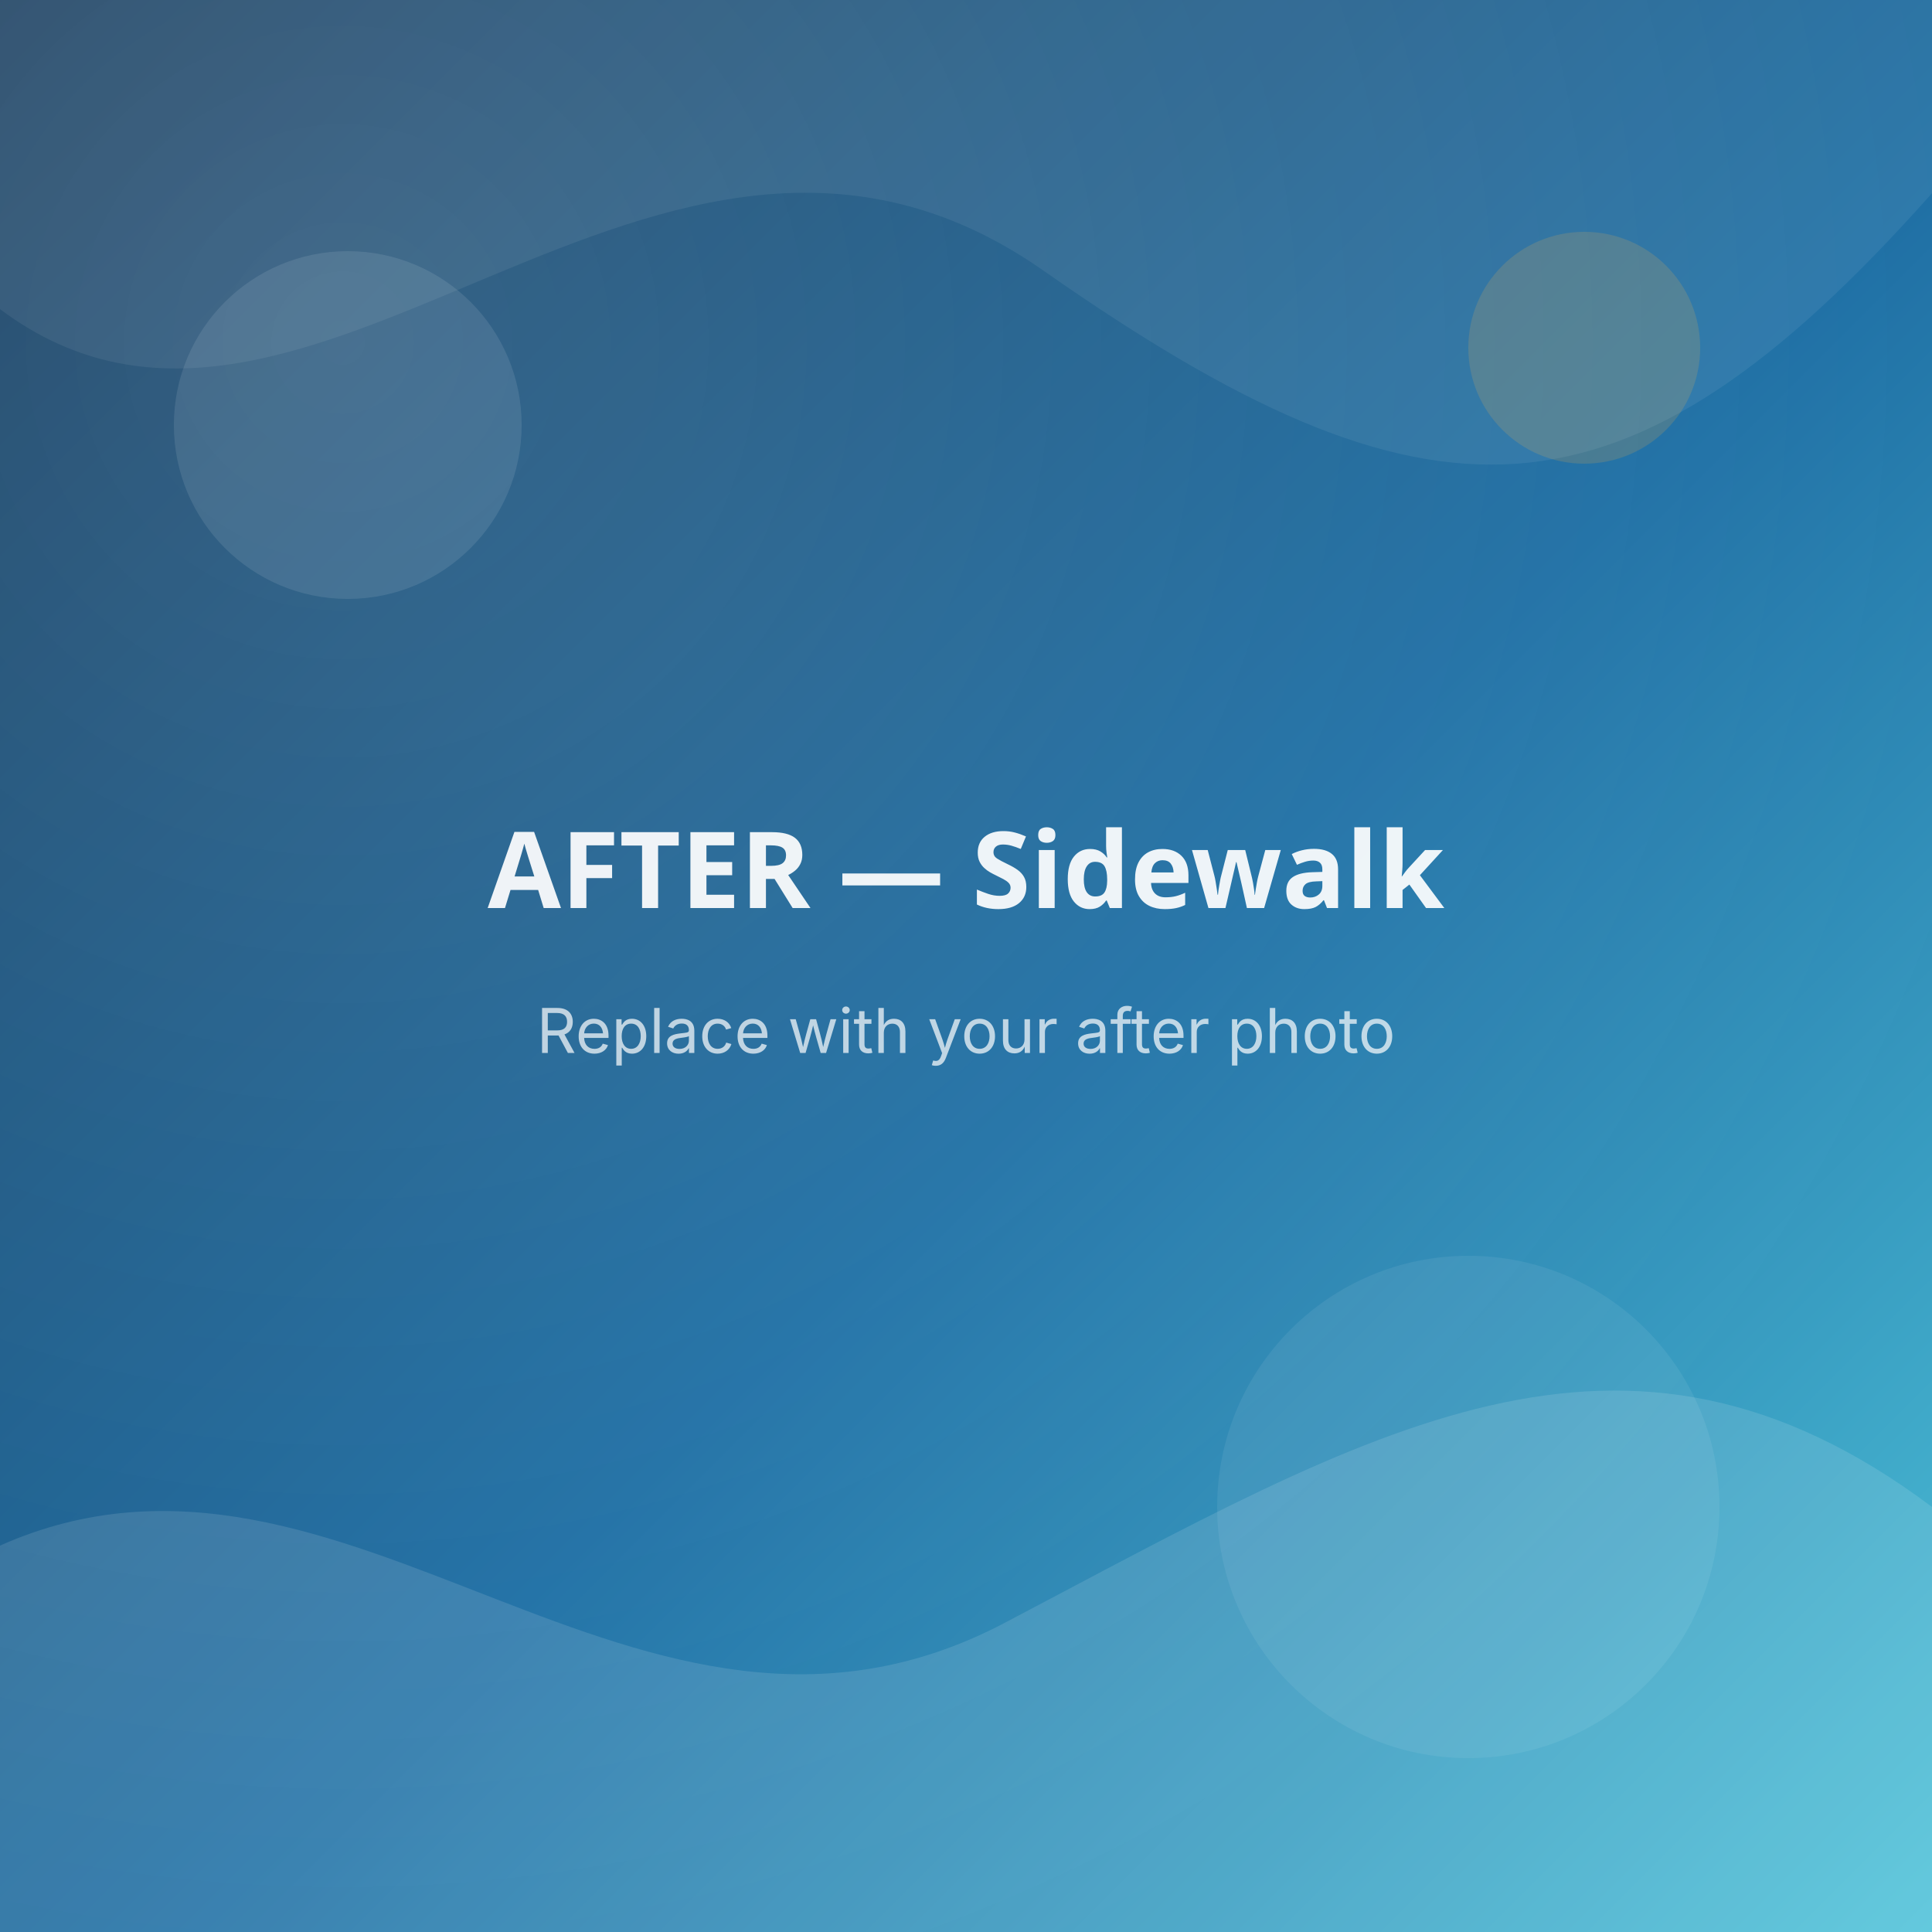
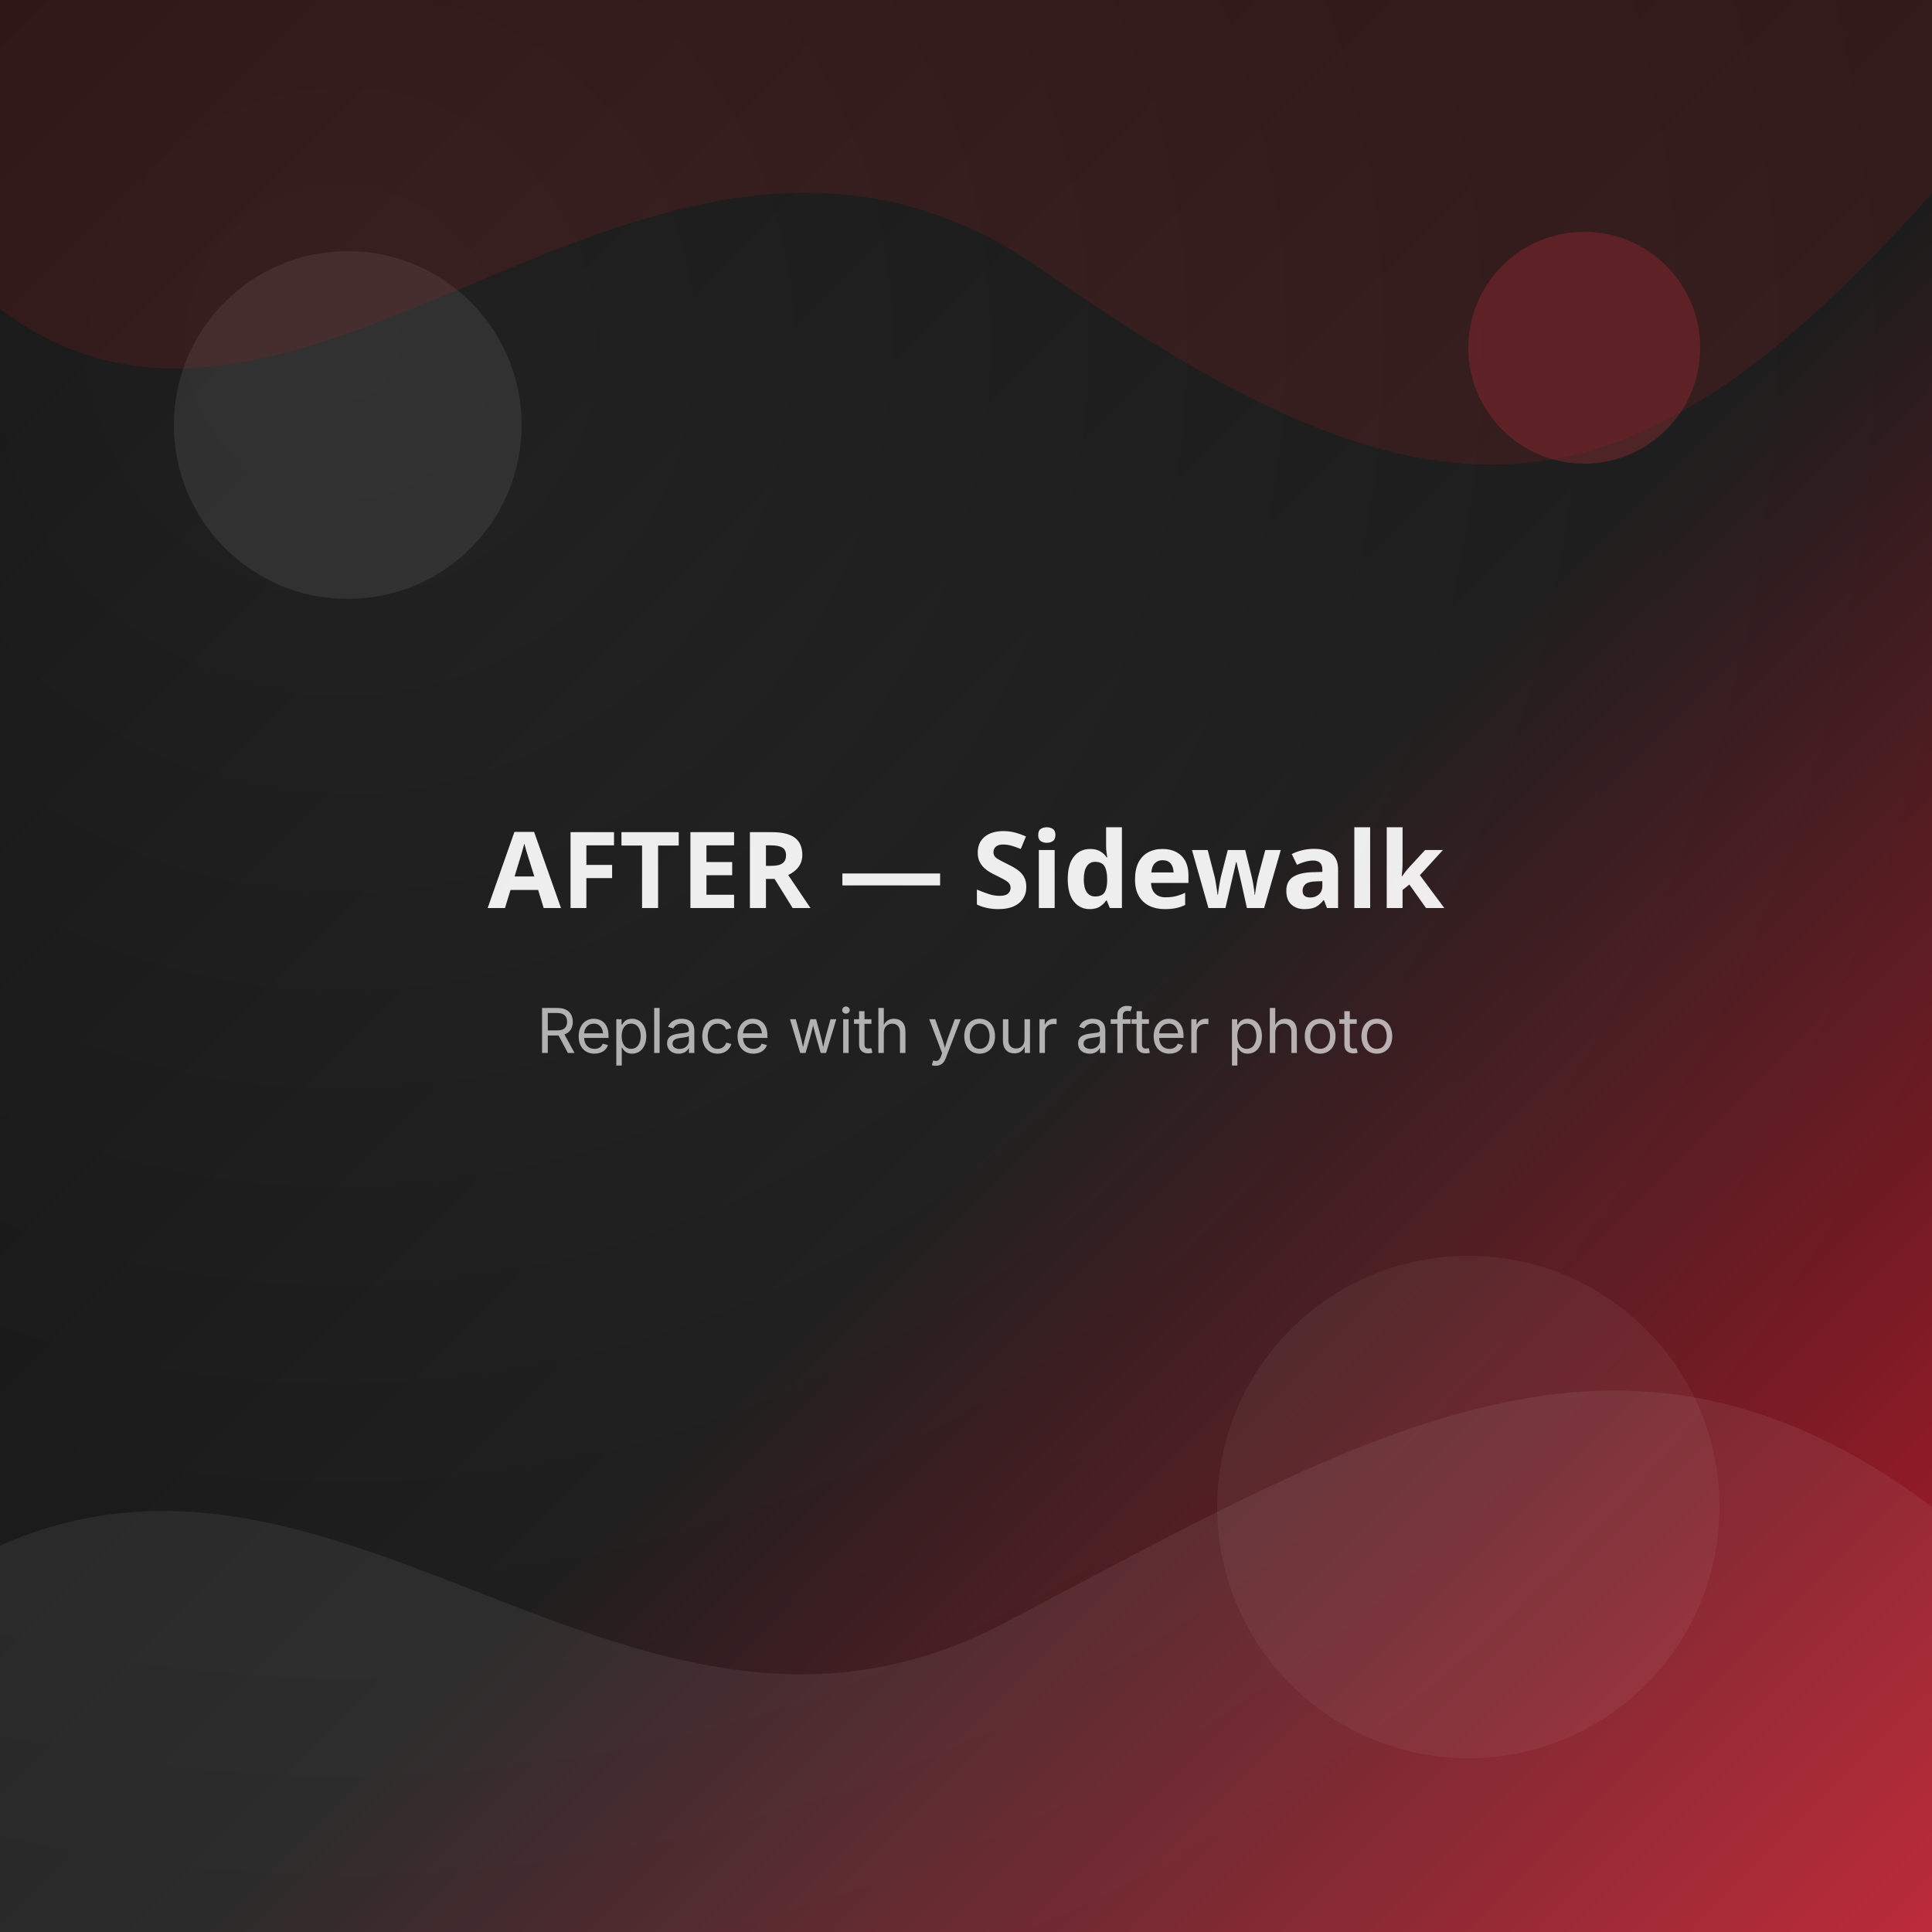
<svg xmlns="http://www.w3.org/2000/svg" width="900" height="900" viewBox="0 0 900 900" role="img" aria-label="AFTER — Sidewalk">
  <defs>
    <linearGradient id="bg" x1="0" y1="0" x2="1" y2="1">
-       <stop offset="0%" stop-color="#0e3457" />
-       <stop offset="55%" stop-color="#1c6ea4" />
-       <stop offset="100%" stop-color="#4fc3d9" />
+       <stop offset="0%" stop-color="#0a0a0a" />
+       <stop offset="55%" stop-color="#1a1a1a" />
+       <stop offset="100%" stop-color="#b91c2c" />
    </linearGradient>
    <radialGradient id="glow" cx="0.18" cy="0.18" r="0.9">
-       <stop offset="0%" stop-color="rgba(255,255,255,0.28)" />
+       <stop offset="0%" stop-color="rgba(255,255,255,0.14)" />
      <stop offset="100%" stop-color="rgba(255,255,255,0)" />
    </radialGradient>
  </defs>
  <rect width="100%" height="100%" fill="url(#bg)" />
  <rect width="100%" height="100%" fill="url(#glow)" opacity="0.5" />
-   <circle cx="162.0" cy="198.0" r="81.0" fill="rgba(255,255,255,0.10)" />
-   <circle cx="738.0" cy="162.0" r="54.0" fill="rgba(217,169,78,0.20)" />
-   <circle cx="684.0" cy="702.0" r="117.0" fill="rgba(255,255,255,0.07)" />
-   <path d="M0 720.0 C 162.0 648.0, 297.0 846.0, 468.0 756.0 S 756.0 594.0, 900 702.0 V 900 H 0 Z" fill="rgba(255,255,255,0.12)" />
-   <path d="M0 144.0 C 144.0 252, 306.0 0, 486 126 S 756.0 252, 900 90.0 V0 H0 Z" fill="rgba(255,255,255,0.07)" />
+   <circle cx="162.0" cy="198.0" r="81.0" fill="rgba(255,255,255,0.08)" />
+   <circle cx="738.0" cy="162.0" r="54.0" fill="rgba(230,57,70,0.24)" />
+   <circle cx="684.0" cy="702.0" r="117.0" fill="rgba(255,255,255,0.05)" />
+   <path d="M0 720.0 C 162.0 648.0, 297.0 846.0, 468.0 756.0 S 756.0 594.0, 900 702.0 V 900 H 0 Z" fill="rgba(255,255,255,0.07)" />
+   <path d="M0 144.0 C 144.0 252, 306.0 0, 486 126 S 756.0 252, 900 90.0 V0 H0 Z" fill="rgba(200,30,40,0.14)" />
  <text x="50%" y="423.0" text-anchor="middle" font-family="Poppins, sans-serif" font-size="49.5" font-weight="700" fill="rgba(255,255,255,0.92)">AFTER — Sidewalk</text>
-   <text x="50%" y="490.5" text-anchor="middle" font-family="Inter, sans-serif" font-size="28.8" fill="rgba(255,255,255,0.7)">Replace with your after photo</text>
+   <text x="50%" y="490.5" text-anchor="middle" font-family="Inter, sans-serif" font-size="28.8" fill="rgba(255,255,255,0.65)">Replace with your after photo</text>
</svg>
